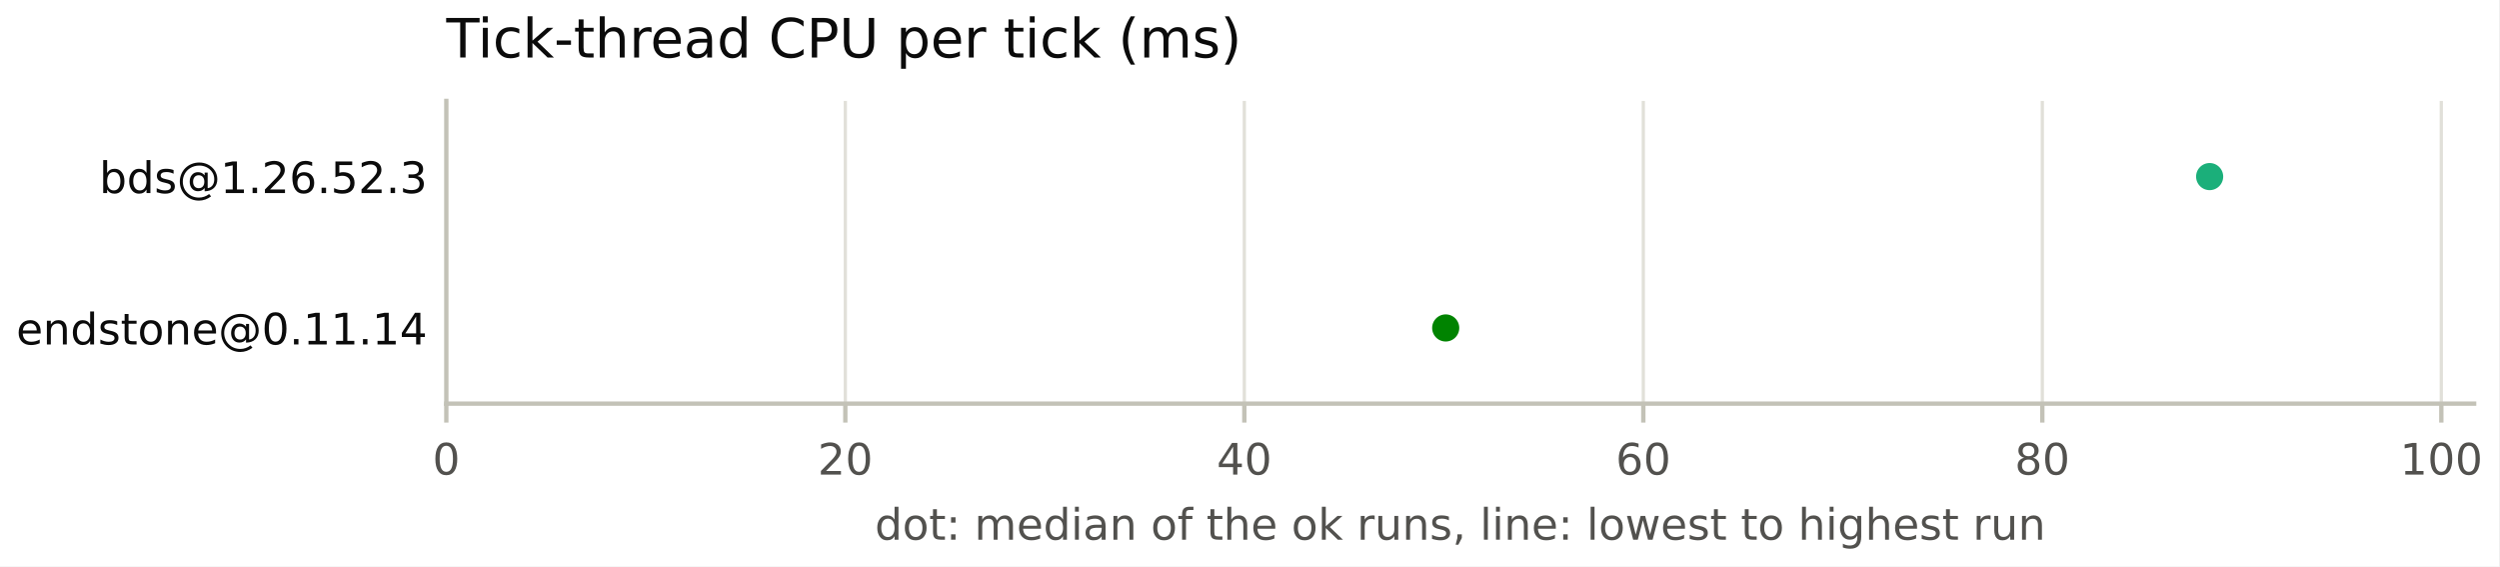
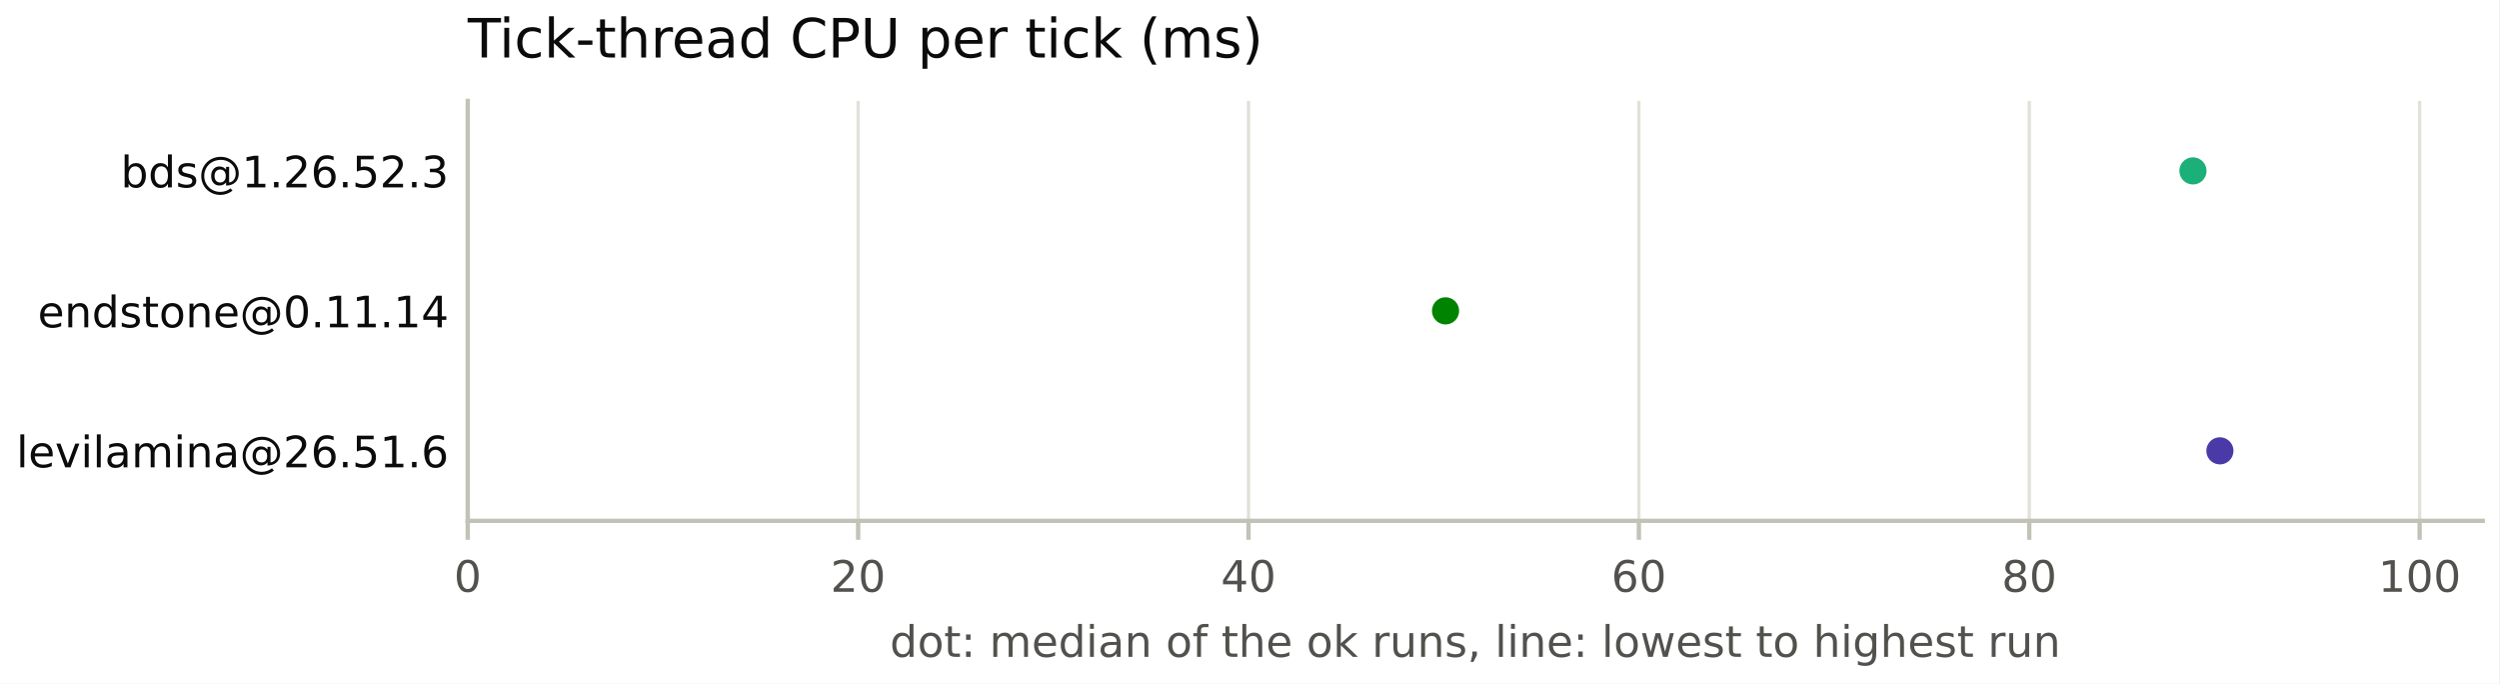
- <svg xmlns="http://www.w3.org/2000/svg" xmlns:xlink="http://www.w3.org/1999/xlink" width="460.8pt" height="104.4pt" viewBox="0 0 460.8 104.4" version="1.1">
+ <svg xmlns="http://www.w3.org/2000/svg" xmlns:xlink="http://www.w3.org/1999/xlink" width="460.8pt" height="126pt" viewBox="0 0 460.8 126" version="1.1">
  <defs>
    <style type="text/css">*{stroke-linejoin: round; stroke-linecap: butt}</style>
  </defs>
  <g id="figure_1">
    <g id="patch_1">
-       <path d="M 0 104.4  L 460.8 104.4  L 460.8 0  L 0 0  z " style="fill: #ffffff" />
+       <path d="M 0 126  L 460.8 126  L 460.8 0  L 0 0  z " style="fill: #ffffff" />
    </g>
    <g id="axes_1">
      <g id="patch_2">
-         <path d="M 82.298 74.399  L 456.216 74.399  L 456.216 18.599  L 82.298 18.599  z " style="fill: #ffffff" />
+         <path d="M 86.25 95.999  L 457.8 95.999  L 457.8 18.599  L 86.25 18.599  z " style="fill: #ffffff" />
      </g>
      <g id="matplotlib.axis_1">
        <g id="xtick_1">
          <g id="line2d_1">
-             <path d="M 82.298 74.399  L 82.298 18.599  " clip-path="url(#p4b4f270ffa)" style="fill: none; stroke: #e1e0d9; stroke-width: 0.6; stroke-linecap: square" />
+             <path d="M 86.25 95.999  L 86.25 18.599  " clip-path="url(#pc1731f0b02)" style="fill: none; stroke: #e1e0d9; stroke-width: 0.6; stroke-linecap: square" />
          </g>
          <g id="line2d_2">
            <defs>
-               <path id="m1f85c8f3fa" d="M 0 0  L 0 3.5  " style="stroke: #c3c2b7; stroke-width: 0.8" />
+               <path id="m618622e4c7" d="M 0 0  L 0 3.5  " style="stroke: #c3c2b7; stroke-width: 0.8" />
            </defs>
            <g>
-               <use xlink:href="#m1f85c8f3fa" x="82.298" y="74.399" style="fill: #c3c2b7; stroke: #c3c2b7; stroke-width: 0.8" />
+               <use xlink:href="#m618622e4c7" x="86.25" y="95.999" style="fill: #c3c2b7; stroke: #c3c2b7; stroke-width: 0.8" />
            </g>
          </g>
          <g id="text_1">
-             <g style="fill: #52514e" transform="translate(79.75274 87.47726) scale(0.08 -0.08)">
+             <g style="fill: #52514e" transform="translate(83.70524 109.0773) scale(0.08 -0.08)">
              <defs>
                <path id="DejaVuSans-13" d="M 2034 4250  Q 1547 4250 1301 3770  Q 1056 3291 1056 2328  Q 1056 1369 1301 889  Q 1547 409 2034 409  Q 2525 409 2770 889  Q 3016 1369 3016 2328  Q 3016 3291 2770 3770  Q 2525 4250 2034 4250  z M 2034 4750  Q 2819 4750 3233 4129  Q 3647 3509 3647 2328  Q 3647 1150 3233 529  Q 2819 -91 2034 -91  Q 1250 -91 836 529  Q 422 1150 422 2328  Q 422 3509 836 4129  Q 1250 4750 2034 4750  z " transform="scale(0.015625)" />
              </defs>
              <use xlink:href="#DejaVuSans-13" />
            </g>
          </g>
        </g>
        <g id="xtick_2">
          <g id="line2d_3">
-             <path d="M 155.871 74.399  L 155.871 18.599  " clip-path="url(#p4b4f270ffa)" style="fill: none; stroke: #e1e0d9; stroke-width: 0.6; stroke-linecap: square" />
+             <path d="M 158.233 95.999  L 158.233 18.599  " clip-path="url(#pc1731f0b02)" style="fill: none; stroke: #e1e0d9; stroke-width: 0.6; stroke-linecap: square" />
          </g>
          <g id="line2d_4">
            <g>
-               <use xlink:href="#m1f85c8f3fa" x="155.871" y="74.399" style="fill: #c3c2b7; stroke: #c3c2b7; stroke-width: 0.8" />
+               <use xlink:href="#m618622e4c7" x="158.233" y="95.999" style="fill: #c3c2b7; stroke: #c3c2b7; stroke-width: 0.8" />
            </g>
          </g>
          <g id="text_2">
-             <g style="fill: #52514e" transform="translate(150.7812 87.47726) scale(0.08 -0.08)">
+             <g style="fill: #52514e" transform="translate(153.1432 109.0773) scale(0.08 -0.08)">
              <defs>
                <path id="DejaVuSans-15" d="M 1228 531  L 3431 531  L 3431 0  L 469 0  L 469 531  Q 828 903 1448 1529  Q 2069 2156 2228 2338  Q 2531 2678 2651 2914  Q 2772 3150 2772 3378  Q 2772 3750 2511 3984  Q 2250 4219 1831 4219  Q 1534 4219 1204 4116  Q 875 4013 500 3803  L 500 4441  Q 881 4594 1212 4672  Q 1544 4750 1819 4750  Q 2544 4750 2975 4387  Q 3406 4025 3406 3419  Q 3406 3131 3298 2873  Q 3191 2616 2906 2266  Q 2828 2175 2409 1742  Q 1991 1309 1228 531  z " transform="scale(0.015625)" />
              </defs>
              <use xlink:href="#DejaVuSans-15" />
              <use xlink:href="#DejaVuSans-13" transform="translate(63.625 0)" />
            </g>
          </g>
        </g>
        <g id="xtick_3">
          <g id="line2d_5">
-             <path d="M 229.445 74.399  L 229.445 18.599  " clip-path="url(#p4b4f270ffa)" style="fill: none; stroke: #e1e0d9; stroke-width: 0.6; stroke-linecap: square" />
+             <path d="M 230.216 95.999  L 230.216 18.599  " clip-path="url(#pc1731f0b02)" style="fill: none; stroke: #e1e0d9; stroke-width: 0.6; stroke-linecap: square" />
          </g>
          <g id="line2d_6">
            <g>
-               <use xlink:href="#m1f85c8f3fa" x="229.445" y="74.399" style="fill: #c3c2b7; stroke: #c3c2b7; stroke-width: 0.8" />
+               <use xlink:href="#m618622e4c7" x="230.216" y="95.999" style="fill: #c3c2b7; stroke: #c3c2b7; stroke-width: 0.8" />
            </g>
          </g>
          <g id="text_3">
-             <g style="fill: #52514e" transform="translate(224.3546 87.47726) scale(0.08 -0.08)">
+             <g style="fill: #52514e" transform="translate(225.1262 109.0773) scale(0.08 -0.08)">
              <defs>
                <path id="DejaVuSans-17" d="M 2419 4116  L 825 1625  L 2419 1625  L 2419 4116  z M 2253 4666  L 3047 4666  L 3047 1625  L 3713 1625  L 3713 1100  L 3047 1100  L 3047 0  L 2419 0  L 2419 1100  L 313 1100  L 313 1709  L 2253 4666  z " transform="scale(0.015625)" />
              </defs>
              <use xlink:href="#DejaVuSans-17" />
              <use xlink:href="#DejaVuSans-13" transform="translate(63.625 0)" />
            </g>
          </g>
        </g>
        <g id="xtick_4">
          <g id="line2d_7">
-             <path d="M 303.018 74.399  L 303.018 18.599  " clip-path="url(#p4b4f270ffa)" style="fill: none; stroke: #e1e0d9; stroke-width: 0.6; stroke-linecap: square" />
+             <path d="M 302.199 95.999  L 302.199 18.599  " clip-path="url(#pc1731f0b02)" style="fill: none; stroke: #e1e0d9; stroke-width: 0.6; stroke-linecap: square" />
          </g>
          <g id="line2d_8">
            <g>
-               <use xlink:href="#m1f85c8f3fa" x="303.018" y="74.399" style="fill: #c3c2b7; stroke: #c3c2b7; stroke-width: 0.8" />
+               <use xlink:href="#m618622e4c7" x="302.199" y="95.999" style="fill: #c3c2b7; stroke: #c3c2b7; stroke-width: 0.8" />
            </g>
          </g>
          <g id="text_4">
-             <g style="fill: #52514e" transform="translate(297.9281 87.47726) scale(0.08 -0.08)">
+             <g style="fill: #52514e" transform="translate(297.1091 109.0773) scale(0.08 -0.08)">
              <defs>
                <path id="DejaVuSans-19" d="M 2113 2584  Q 1688 2584 1439 2293  Q 1191 2003 1191 1497  Q 1191 994 1439 701  Q 1688 409 2113 409  Q 2538 409 2786 701  Q 3034 994 3034 1497  Q 3034 2003 2786 2293  Q 2538 2584 2113 2584  z M 3366 4563  L 3366 3988  Q 3128 4100 2886 4159  Q 2644 4219 2406 4219  Q 1781 4219 1451 3797  Q 1122 3375 1075 2522  Q 1259 2794 1537 2939  Q 1816 3084 2150 3084  Q 2853 3084 3261 2657  Q 3669 2231 3669 1497  Q 3669 778 3244 343  Q 2819 -91 2113 -91  Q 1303 -91 875 529  Q 447 1150 447 2328  Q 447 3434 972 4092  Q 1497 4750 2381 4750  Q 2619 4750 2861 4703  Q 3103 4656 3366 4563  z " transform="scale(0.015625)" />
              </defs>
              <use xlink:href="#DejaVuSans-19" />
              <use xlink:href="#DejaVuSans-13" transform="translate(63.625 0)" />
            </g>
          </g>
        </g>
        <g id="xtick_5">
          <g id="line2d_9">
-             <path d="M 376.591 74.399  L 376.591 18.599  " clip-path="url(#p4b4f270ffa)" style="fill: none; stroke: #e1e0d9; stroke-width: 0.6; stroke-linecap: square" />
+             <path d="M 374.182 95.999  L 374.182 18.599  " clip-path="url(#pc1731f0b02)" style="fill: none; stroke: #e1e0d9; stroke-width: 0.6; stroke-linecap: square" />
          </g>
          <g id="line2d_10">
            <g>
-               <use xlink:href="#m1f85c8f3fa" x="376.591" y="74.399" style="fill: #c3c2b7; stroke: #c3c2b7; stroke-width: 0.8" />
+               <use xlink:href="#m618622e4c7" x="374.182" y="95.999" style="fill: #c3c2b7; stroke: #c3c2b7; stroke-width: 0.8" />
            </g>
          </g>
          <g id="text_5">
-             <g style="fill: #52514e" transform="translate(371.5015 87.47726) scale(0.08 -0.08)">
+             <g style="fill: #52514e" transform="translate(369.0921 109.0773) scale(0.08 -0.08)">
              <defs>
                <path id="DejaVuSans-1b" d="M 2034 2216  Q 1584 2216 1326 1975  Q 1069 1734 1069 1313  Q 1069 891 1326 650  Q 1584 409 2034 409  Q 2484 409 2743 651  Q 3003 894 3003 1313  Q 3003 1734 2745 1975  Q 2488 2216 2034 2216  z M 1403 2484  Q 997 2584 770 2862  Q 544 3141 544 3541  Q 544 4100 942 4425  Q 1341 4750 2034 4750  Q 2731 4750 3128 4425  Q 3525 4100 3525 3541  Q 3525 3141 3298 2862  Q 3072 2584 2669 2484  Q 3125 2378 3379 2068  Q 3634 1759 3634 1313  Q 3634 634 3220 271  Q 2806 -91 2034 -91  Q 1263 -91 848 271  Q 434 634 434 1313  Q 434 1759 690 2068  Q 947 2378 1403 2484  z M 1172 3481  Q 1172 3119 1398 2916  Q 1625 2713 2034 2713  Q 2441 2713 2670 2916  Q 2900 3119 2900 3481  Q 2900 3844 2670 4047  Q 2441 4250 2034 4250  Q 1625 4250 1398 4047  Q 1172 3844 1172 3481  z " transform="scale(0.015625)" />
              </defs>
              <use xlink:href="#DejaVuSans-1b" />
              <use xlink:href="#DejaVuSans-13" transform="translate(63.625 0)" />
            </g>
          </g>
        </g>
        <g id="xtick_6">
          <g id="line2d_11">
-             <path d="M 450.165 74.399  L 450.165 18.599  " clip-path="url(#p4b4f270ffa)" style="fill: none; stroke: #e1e0d9; stroke-width: 0.6; stroke-linecap: square" />
+             <path d="M 446.165 95.999  L 446.165 18.599  " clip-path="url(#pc1731f0b02)" style="fill: none; stroke: #e1e0d9; stroke-width: 0.6; stroke-linecap: square" />
          </g>
          <g id="line2d_12">
            <g>
-               <use xlink:href="#m1f85c8f3fa" x="450.165" y="74.399" style="fill: #c3c2b7; stroke: #c3c2b7; stroke-width: 0.8" />
+               <use xlink:href="#m618622e4c7" x="446.165" y="95.999" style="fill: #c3c2b7; stroke: #c3c2b7; stroke-width: 0.8" />
            </g>
          </g>
          <g id="text_6">
-             <g style="fill: #52514e" transform="translate(442.5299 87.47726) scale(0.08 -0.08)">
+             <g style="fill: #52514e" transform="translate(438.5301 109.0773) scale(0.08 -0.08)">
              <defs>
                <path id="DejaVuSans-14" d="M 794 531  L 1825 531  L 1825 4091  L 703 3866  L 703 4441  L 1819 4666  L 2450 4666  L 2450 531  L 3481 531  L 3481 0  L 794 0  L 794 531  z " transform="scale(0.015625)" />
              </defs>
              <use xlink:href="#DejaVuSans-14" />
              <use xlink:href="#DejaVuSans-13" transform="translate(63.625 0)" />
              <use xlink:href="#DejaVuSans-13" transform="translate(127.25 0)" />
            </g>
          </g>
        </g>
        <g id="text_7">
-           <g style="fill: #52514e" transform="translate(161.3211 99.47789) scale(0.08 -0.08)">
+           <g style="fill: #52514e" transform="translate(164.0894 121.0779) scale(0.08 -0.08)">
            <defs>
              <path id="DejaVuSans-47" d="M 2906 2969  L 2906 4863  L 3481 4863  L 3481 0  L 2906 0  L 2906 525  Q 2725 213 2448 61  Q 2172 -91 1784 -91  Q 1150 -91 751 415  Q 353 922 353 1747  Q 353 2572 751 3078  Q 1150 3584 1784 3584  Q 2172 3584 2448 3432  Q 2725 3281 2906 2969  z M 947 1747  Q 947 1113 1208 752  Q 1469 391 1925 391  Q 2381 391 2643 752  Q 2906 1113 2906 1747  Q 2906 2381 2643 2742  Q 2381 3103 1925 3103  Q 1469 3103 1208 2742  Q 947 2381 947 1747  z " transform="scale(0.015625)" />
              <path id="DejaVuSans-52" d="M 1959 3097  Q 1497 3097 1228 2736  Q 959 2375 959 1747  Q 959 1119 1226 758  Q 1494 397 1959 397  Q 2419 397 2687 759  Q 2956 1122 2956 1747  Q 2956 2369 2687 2733  Q 2419 3097 1959 3097  z M 1959 3584  Q 2709 3584 3137 3096  Q 3566 2609 3566 1747  Q 3566 888 3137 398  Q 2709 -91 1959 -91  Q 1206 -91 779 398  Q 353 888 353 1747  Q 353 2609 779 3096  Q 1206 3584 1959 3584  z " transform="scale(0.015625)" />
              <path id="DejaVuSans-57" d="M 1172 4494  L 1172 3500  L 2356 3500  L 2356 3053  L 1172 3053  L 1172 1153  Q 1172 725 1289 603  Q 1406 481 1766 481  L 2356 481  L 2356 0  L 1766 0  Q 1100 0 847 248  Q 594 497 594 1153  L 594 3053  L 172 3053  L 172 3500  L 594 3500  L 594 4494  L 1172 4494  z " transform="scale(0.015625)" />
              <path id="DejaVuSans-1d" d="M 750 794  L 1409 794  L 1409 0  L 750 0  L 750 794  z M 750 3309  L 1409 3309  L 1409 2516  L 750 2516  L 750 3309  z " transform="scale(0.015625)" />
              <path id="DejaVuSans-3" transform="scale(0.015625)" />
              <path id="DejaVuSans-50" d="M 3328 2828  Q 3544 3216 3844 3400  Q 4144 3584 4550 3584  Q 5097 3584 5394 3201  Q 5691 2819 5691 2113  L 5691 0  L 5113 0  L 5113 2094  Q 5113 2597 4934 2840  Q 4756 3084 4391 3084  Q 3944 3084 3684 2787  Q 3425 2491 3425 1978  L 3425 0  L 2847 0  L 2847 2094  Q 2847 2600 2669 2842  Q 2491 3084 2119 3084  Q 1678 3084 1418 2786  Q 1159 2488 1159 1978  L 1159 0  L 581 0  L 581 3500  L 1159 3500  L 1159 2956  Q 1356 3278 1631 3431  Q 1906 3584 2284 3584  Q 2666 3584 2933 3390  Q 3200 3197 3328 2828  z " transform="scale(0.015625)" />
              <path id="DejaVuSans-48" d="M 3597 1894  L 3597 1613  L 953 1613  Q 991 1019 1311 708  Q 1631 397 2203 397  Q 2534 397 2845 478  Q 3156 559 3463 722  L 3463 178  Q 3153 47 2828 -22  Q 2503 -91 2169 -91  Q 1331 -91 842 396  Q 353 884 353 1716  Q 353 2575 817 3079  Q 1281 3584 2069 3584  Q 2775 3584 3186 3129  Q 3597 2675 3597 1894  z M 3022 2063  Q 3016 2534 2758 2815  Q 2500 3097 2075 3097  Q 1594 3097 1305 2825  Q 1016 2553 972 2059  L 3022 2063  z " transform="scale(0.015625)" />
              <path id="DejaVuSans-4c" d="M 603 3500  L 1178 3500  L 1178 0  L 603 0  L 603 3500  z M 603 4863  L 1178 4863  L 1178 4134  L 603 4134  L 603 4863  z " transform="scale(0.015625)" />
              <path id="DejaVuSans-44" d="M 2194 1759  Q 1497 1759 1228 1600  Q 959 1441 959 1056  Q 959 750 1161 570  Q 1363 391 1709 391  Q 2188 391 2477 730  Q 2766 1069 2766 1631  L 2766 1759  L 2194 1759  z M 3341 1997  L 3341 0  L 2766 0  L 2766 531  Q 2569 213 2275 61  Q 1981 -91 1556 -91  Q 1019 -91 701 211  Q 384 513 384 1019  Q 384 1609 779 1909  Q 1175 2209 1959 2209  L 2766 2209  L 2766 2266  Q 2766 2663 2505 2880  Q 2244 3097 1772 3097  Q 1472 3097 1187 3025  Q 903 2953 641 2809  L 641 3341  Q 956 3463 1253 3523  Q 1550 3584 1831 3584  Q 2591 3584 2966 3190  Q 3341 2797 3341 1997  z " transform="scale(0.015625)" />
              <path id="DejaVuSans-51" d="M 3513 2113  L 3513 0  L 2938 0  L 2938 2094  Q 2938 2591 2744 2837  Q 2550 3084 2163 3084  Q 1697 3084 1428 2787  Q 1159 2491 1159 1978  L 1159 0  L 581 0  L 581 3500  L 1159 3500  L 1159 2956  Q 1366 3272 1645 3428  Q 1925 3584 2291 3584  Q 2894 3584 3203 3211  Q 3513 2838 3513 2113  z " transform="scale(0.015625)" />
              <path id="DejaVuSans-49" d="M 2375 4863  L 2375 4384  L 1825 4384  Q 1516 4384 1395 4259  Q 1275 4134 1275 3809  L 1275 3500  L 2222 3500  L 2222 3053  L 1275 3053  L 1275 0  L 697 0  L 697 3053  L 147 3053  L 147 3500  L 697 3500  L 697 3744  Q 697 4328 969 4595  Q 1241 4863 1831 4863  L 2375 4863  z " transform="scale(0.015625)" />
              <path id="DejaVuSans-4b" d="M 3513 2113  L 3513 0  L 2938 0  L 2938 2094  Q 2938 2591 2744 2837  Q 2550 3084 2163 3084  Q 1697 3084 1428 2787  Q 1159 2491 1159 1978  L 1159 0  L 581 0  L 581 4863  L 1159 4863  L 1159 2956  Q 1366 3272 1645 3428  Q 1925 3584 2291 3584  Q 2894 3584 3203 3211  Q 3513 2838 3513 2113  z " transform="scale(0.015625)" />
              <path id="DejaVuSans-4e" d="M 581 4863  L 1159 4863  L 1159 1991  L 2875 3500  L 3609 3500  L 1753 1863  L 3688 0  L 2938 0  L 1159 1709  L 1159 0  L 581 0  L 581 4863  z " transform="scale(0.015625)" />
              <path id="DejaVuSans-55" d="M 2631 2963  Q 2534 3019 2420 3045  Q 2306 3072 2169 3072  Q 1681 3072 1420 2755  Q 1159 2438 1159 1844  L 1159 0  L 581 0  L 581 3500  L 1159 3500  L 1159 2956  Q 1341 3275 1631 3429  Q 1922 3584 2338 3584  Q 2397 3584 2469 3576  Q 2541 3569 2628 3553  L 2631 2963  z " transform="scale(0.015625)" />
              <path id="DejaVuSans-58" d="M 544 1381  L 544 3500  L 1119 3500  L 1119 1403  Q 1119 906 1312 657  Q 1506 409 1894 409  Q 2359 409 2629 706  Q 2900 1003 2900 1516  L 2900 3500  L 3475 3500  L 3475 0  L 2900 0  L 2900 538  Q 2691 219 2414 64  Q 2138 -91 1772 -91  Q 1169 -91 856 284  Q 544 659 544 1381  z M 1991 3584  L 1991 3584  z " transform="scale(0.015625)" />
              <path id="DejaVuSans-56" d="M 2834 3397  L 2834 2853  Q 2591 2978 2328 3040  Q 2066 3103 1784 3103  Q 1356 3103 1142 2972  Q 928 2841 928 2578  Q 928 2378 1081 2264  Q 1234 2150 1697 2047  L 1894 2003  Q 2506 1872 2764 1633  Q 3022 1394 3022 966  Q 3022 478 2636 193  Q 2250 -91 1575 -91  Q 1294 -91 989 -36  Q 684 19 347 128  L 347 722  Q 666 556 975 473  Q 1284 391 1588 391  Q 1994 391 2212 530  Q 2431 669 2431 922  Q 2431 1156 2273 1281  Q 2116 1406 1581 1522  L 1381 1569  Q 847 1681 609 1914  Q 372 2147 372 2553  Q 372 3047 722 3315  Q 1072 3584 1716 3584  Q 2034 3584 2315 3537  Q 2597 3491 2834 3397  z " transform="scale(0.015625)" />
              <path id="DejaVuSans-f" d="M 750 794  L 1409 794  L 1409 256  L 897 -744  L 494 -744  L 750 256  L 750 794  z " transform="scale(0.015625)" />
              <path id="DejaVuSans-4f" d="M 603 4863  L 1178 4863  L 1178 0  L 603 0  L 603 4863  z " transform="scale(0.015625)" />
              <path id="DejaVuSans-5a" d="M 269 3500  L 844 3500  L 1563 769  L 2278 3500  L 2956 3500  L 3675 769  L 4391 3500  L 4966 3500  L 4050 0  L 3372 0  L 2619 2869  L 1863 0  L 1184 0  L 269 3500  z " transform="scale(0.015625)" />
              <path id="DejaVuSans-4a" d="M 2906 1791  Q 2906 2416 2648 2759  Q 2391 3103 1925 3103  Q 1463 3103 1205 2759  Q 947 2416 947 1791  Q 947 1169 1205 825  Q 1463 481 1925 481  Q 2391 481 2648 825  Q 2906 1169 2906 1791  z M 3481 434  Q 3481 -459 3084 -895  Q 2688 -1331 1869 -1331  Q 1566 -1331 1297 -1286  Q 1028 -1241 775 -1147  L 775 -588  Q 1028 -725 1275 -790  Q 1522 -856 1778 -856  Q 2344 -856 2625 -561  Q 2906 -266 2906 331  L 2906 616  Q 2728 306 2450 153  Q 2172 0 1784 0  Q 1141 0 747 490  Q 353 981 353 1791  Q 353 2603 747 3093  Q 1141 3584 1784 3584  Q 2172 3584 2450 3431  Q 2728 3278 2906 2969  L 2906 3500  L 3481 3500  L 3481 434  z " transform="scale(0.015625)" />
            </defs>
            <use xlink:href="#DejaVuSans-47" />
            <use xlink:href="#DejaVuSans-52" transform="translate(63.48438 0)" />
            <use xlink:href="#DejaVuSans-57" transform="translate(124.6719 0)" />
            <use xlink:href="#DejaVuSans-1d" transform="translate(163.875 0)" />
            <use xlink:href="#DejaVuSans-3" transform="translate(197.5625 0)" />
            <use xlink:href="#DejaVuSans-50" transform="translate(229.3438 0)" />
            <use xlink:href="#DejaVuSans-48" transform="translate(326.75 0)" />
            <use xlink:href="#DejaVuSans-47" transform="translate(388.2812 0)" />
            <use xlink:href="#DejaVuSans-4c" transform="translate(451.7656 0)" />
            <use xlink:href="#DejaVuSans-44" transform="translate(479.5469 0)" />
            <use xlink:href="#DejaVuSans-51" transform="translate(540.8281 0)" />
            <use xlink:href="#DejaVuSans-3" transform="translate(604.2031 0)" />
            <use xlink:href="#DejaVuSans-52" transform="translate(635.9844 0)" />
            <use xlink:href="#DejaVuSans-49" transform="translate(697.1719 0)" />
            <use xlink:href="#DejaVuSans-3" transform="translate(732.375 0)" />
            <use xlink:href="#DejaVuSans-57" transform="translate(764.1562 0)" />
            <use xlink:href="#DejaVuSans-4b" transform="translate(803.3594 0)" />
            <use xlink:href="#DejaVuSans-48" transform="translate(866.7344 0)" />
            <use xlink:href="#DejaVuSans-3" transform="translate(928.2656 0)" />
            <use xlink:href="#DejaVuSans-52" transform="translate(960.0469 0)" />
            <use xlink:href="#DejaVuSans-4e" transform="translate(1021.234 0)" />
            <use xlink:href="#DejaVuSans-3" transform="translate(1079.141 0)" />
            <use xlink:href="#DejaVuSans-55" transform="translate(1110.922 0)" />
            <use xlink:href="#DejaVuSans-58" transform="translate(1152.031 0)" />
            <use xlink:href="#DejaVuSans-51" transform="translate(1215.406 0)" />
            <use xlink:href="#DejaVuSans-56" transform="translate(1278.781 0)" />
            <use xlink:href="#DejaVuSans-f" transform="translate(1330.875 0)" />
            <use xlink:href="#DejaVuSans-3" transform="translate(1362.656 0)" />
            <use xlink:href="#DejaVuSans-4f" transform="translate(1394.438 0)" />
            <use xlink:href="#DejaVuSans-4c" transform="translate(1422.219 0)" />
            <use xlink:href="#DejaVuSans-51" transform="translate(1450 0)" />
            <use xlink:href="#DejaVuSans-48" transform="translate(1513.375 0)" />
            <use xlink:href="#DejaVuSans-1d" transform="translate(1574.906 0)" />
            <use xlink:href="#DejaVuSans-3" transform="translate(1608.594 0)" />
            <use xlink:href="#DejaVuSans-4f" transform="translate(1640.375 0)" />
            <use xlink:href="#DejaVuSans-52" transform="translate(1668.156 0)" />
            <use xlink:href="#DejaVuSans-5a" transform="translate(1729.344 0)" />
            <use xlink:href="#DejaVuSans-48" transform="translate(1811.125 0)" />
            <use xlink:href="#DejaVuSans-56" transform="translate(1872.656 0)" />
            <use xlink:href="#DejaVuSans-57" transform="translate(1924.75 0)" />
            <use xlink:href="#DejaVuSans-3" transform="translate(1963.953 0)" />
            <use xlink:href="#DejaVuSans-57" transform="translate(1995.734 0)" />
            <use xlink:href="#DejaVuSans-52" transform="translate(2034.938 0)" />
            <use xlink:href="#DejaVuSans-3" transform="translate(2096.125 0)" />
            <use xlink:href="#DejaVuSans-4b" transform="translate(2127.906 0)" />
            <use xlink:href="#DejaVuSans-4c" transform="translate(2191.281 0)" />
            <use xlink:href="#DejaVuSans-4a" transform="translate(2219.062 0)" />
            <use xlink:href="#DejaVuSans-4b" transform="translate(2282.547 0)" />
            <use xlink:href="#DejaVuSans-48" transform="translate(2345.922 0)" />
            <use xlink:href="#DejaVuSans-56" transform="translate(2407.453 0)" />
            <use xlink:href="#DejaVuSans-57" transform="translate(2459.547 0)" />
            <use xlink:href="#DejaVuSans-3" transform="translate(2498.75 0)" />
            <use xlink:href="#DejaVuSans-55" transform="translate(2530.531 0)" />
            <use xlink:href="#DejaVuSans-58" transform="translate(2571.641 0)" />
            <use xlink:href="#DejaVuSans-51" transform="translate(2635.016 0)" />
          </g>
        </g>
      </g>
      <g id="matplotlib.axis_2">
        <g id="ytick_1">
          <g id="line2d_13" />
          <g id="text_8">
-             <g style="fill: #0b0b0b" transform="translate(18.30524 35.58817) scale(0.08 -0.08)">
+             <g style="fill: #0b0b0b" transform="translate(22.25774 34.53813) scale(0.08 -0.08)">
              <defs>
                <path id="DejaVuSans-45" d="M 3116 1747  Q 3116 2381 2855 2742  Q 2594 3103 2138 3103  Q 1681 3103 1420 2742  Q 1159 2381 1159 1747  Q 1159 1113 1420 752  Q 1681 391 2138 391  Q 2594 391 2855 752  Q 3116 1113 3116 1747  z M 1159 2969  Q 1341 3281 1617 3432  Q 1894 3584 2278 3584  Q 2916 3584 3314 3078  Q 3713 2572 3713 1747  Q 3713 922 3314 415  Q 2916 -91 2278 -91  Q 1894 -91 1617 61  Q 1341 213 1159 525  L 1159 0  L 581 0  L 581 4863  L 1159 4863  L 1159 2969  z " transform="scale(0.015625)" />
                <path id="DejaVuSans-23" d="M 2381 1678  Q 2381 1231 2603 976  Q 2825 722 3213 722  Q 3597 722 3817 978  Q 4038 1234 4038 1678  Q 4038 2116 3813 2373  Q 3588 2631 3206 2631  Q 2828 2631 2604 2375  Q 2381 2119 2381 1678  z M 4084 744  Q 3897 503 3655 389  Q 3413 275 3091 275  Q 2553 275 2217 664  Q 1881 1053 1881 1678  Q 1881 2303 2218 2693  Q 2556 3084 3091 3084  Q 3413 3084 3656 2967  Q 3900 2850 4084 2613  L 4084 3022  L 4531 3022  L 4531 722  Q 4988 791 5245 1139  Q 5503 1488 5503 2041  Q 5503 2375 5404 2669  Q 5306 2963 5106 3213  Q 4781 3622 4314 3839  Q 3847 4056 3297 4056  Q 2913 4056 2559 3954  Q 2206 3853 1906 3653  Q 1416 3334 1139 2817  Q 863 2300 863 1697  Q 863 1200 1042 765  Q 1222 331 1563 0  Q 1891 -325 2322 -495  Q 2753 -666 3244 -666  Q 3647 -666 4036 -530  Q 4425 -394 4750 -141  L 5031 -488  Q 4641 -791 4180 -952  Q 3719 -1113 3244 -1113  Q 2666 -1113 2153 -908  Q 1641 -703 1241 -313  Q 841 78 631 592  Q 422 1106 422 1697  Q 422 2266 634 2781  Q 847 3297 1241 3688  Q 1644 4084 2172 4295  Q 2700 4506 3291 4506  Q 3953 4506 4520 4234  Q 5088 3963 5472 3463  Q 5706 3156 5829 2797  Q 5953 2438 5953 2053  Q 5953 1231 5456 756  Q 4959 281 4084 263  L 4084 744  z " transform="scale(0.015625)" />
                <path id="DejaVuSans-11" d="M 684 794  L 1344 794  L 1344 0  L 684 0  L 684 794  z " transform="scale(0.015625)" />
                <path id="DejaVuSans-18" d="M 691 4666  L 3169 4666  L 3169 4134  L 1269 4134  L 1269 2991  Q 1406 3038 1543 3061  Q 1681 3084 1819 3084  Q 2600 3084 3056 2656  Q 3513 2228 3513 1497  Q 3513 744 3044 326  Q 2575 -91 1722 -91  Q 1428 -91 1123 -41  Q 819 9 494 109  L 494 744  Q 775 591 1075 516  Q 1375 441 1709 441  Q 2250 441 2565 725  Q 2881 1009 2881 1497  Q 2881 1984 2565 2268  Q 2250 2553 1709 2553  Q 1456 2553 1204 2497  Q 953 2441 691 2322  L 691 4666  z " transform="scale(0.015625)" />
                <path id="DejaVuSans-16" d="M 2597 2516  Q 3050 2419 3304 2112  Q 3559 1806 3559 1356  Q 3559 666 3084 287  Q 2609 -91 1734 -91  Q 1441 -91 1130 -33  Q 819 25 488 141  L 488 750  Q 750 597 1062 519  Q 1375 441 1716 441  Q 2309 441 2620 675  Q 2931 909 2931 1356  Q 2931 1769 2642 2001  Q 2353 2234 1838 2234  L 1294 2234  L 1294 2753  L 1863 2753  Q 2328 2753 2575 2939  Q 2822 3125 2822 3475  Q 2822 3834 2567 4026  Q 2313 4219 1838 4219  Q 1578 4219 1281 4162  Q 984 4106 628 3988  L 628 4550  Q 988 4650 1302 4700  Q 1616 4750 1894 4750  Q 2613 4750 3031 4423  Q 3450 4097 3450 3541  Q 3450 3153 3228 2886  Q 3006 2619 2597 2516  z " transform="scale(0.015625)" />
              </defs>
              <use xlink:href="#DejaVuSans-45" />
              <use xlink:href="#DejaVuSans-47" transform="translate(63.48438 0)" />
              <use xlink:href="#DejaVuSans-56" transform="translate(126.9688 0)" />
              <use xlink:href="#DejaVuSans-23" transform="translate(179.0625 0)" />
              <use xlink:href="#DejaVuSans-14" transform="translate(279.0625 0)" />
              <use xlink:href="#DejaVuSans-11" transform="translate(342.6875 0)" />
              <use xlink:href="#DejaVuSans-15" transform="translate(374.4688 0)" />
              <use xlink:href="#DejaVuSans-19" transform="translate(438.0938 0)" />
              <use xlink:href="#DejaVuSans-11" transform="translate(501.7188 0)" />
              <use xlink:href="#DejaVuSans-18" transform="translate(533.5 0)" />
              <use xlink:href="#DejaVuSans-15" transform="translate(597.125 0)" />
              <use xlink:href="#DejaVuSans-11" transform="translate(660.75 0)" />
              <use xlink:href="#DejaVuSans-16" transform="translate(692.5312 0)" />
            </g>
          </g>
        </g>
        <g id="ytick_2">
          <g id="line2d_14" />
          <g id="text_9">
-             <g style="fill: #0b0b0b" transform="translate(3.00024 63.4884) scale(0.08 -0.08)">
+             <g style="fill: #0b0b0b" transform="translate(6.95274 60.33828) scale(0.08 -0.08)">
              <use xlink:href="#DejaVuSans-48" />
              <use xlink:href="#DejaVuSans-51" transform="translate(61.53125 0)" />
              <use xlink:href="#DejaVuSans-47" transform="translate(124.9062 0)" />
              <use xlink:href="#DejaVuSans-56" transform="translate(188.3906 0)" />
              <use xlink:href="#DejaVuSans-57" transform="translate(240.4844 0)" />
              <use xlink:href="#DejaVuSans-52" transform="translate(279.6875 0)" />
              <use xlink:href="#DejaVuSans-51" transform="translate(340.875 0)" />
              <use xlink:href="#DejaVuSans-48" transform="translate(404.25 0)" />
              <use xlink:href="#DejaVuSans-23" transform="translate(465.7812 0)" />
              <use xlink:href="#DejaVuSans-13" transform="translate(565.7812 0)" />
              <use xlink:href="#DejaVuSans-11" transform="translate(629.4062 0)" />
              <use xlink:href="#DejaVuSans-14" transform="translate(661.1875 0)" />
              <use xlink:href="#DejaVuSans-14" transform="translate(724.8125 0)" />
              <use xlink:href="#DejaVuSans-11" transform="translate(788.4375 0)" />
              <use xlink:href="#DejaVuSans-14" transform="translate(820.2188 0)" />
              <use xlink:href="#DejaVuSans-17" transform="translate(883.8438 0)" />
            </g>
          </g>
        </g>
+         <g id="ytick_3">
+           <g id="line2d_15" />
+           <g id="text_10">
+             <g style="fill: #0b0b0b" transform="translate(3.00024 86.13843) scale(0.08 -0.08)">
+               <defs>
+                 <path id="DejaVuSans-59" d="M 191 3500  L 800 3500  L 1894 563  L 2988 3500  L 3597 3500  L 2284 0  L 1503 0  L 191 3500  z " transform="scale(0.015625)" />
+               </defs>
+               <use xlink:href="#DejaVuSans-4f" />
+               <use xlink:href="#DejaVuSans-48" transform="translate(27.78125 0)" />
+               <use xlink:href="#DejaVuSans-59" transform="translate(89.3125 0)" />
+               <use xlink:href="#DejaVuSans-4c" transform="translate(148.5 0)" />
+               <use xlink:href="#DejaVuSans-4f" transform="translate(176.2812 0)" />
+               <use xlink:href="#DejaVuSans-44" transform="translate(204.0625 0)" />
+               <use xlink:href="#DejaVuSans-50" transform="translate(265.3438 0)" />
+               <use xlink:href="#DejaVuSans-4c" transform="translate(362.75 0)" />
+               <use xlink:href="#DejaVuSans-51" transform="translate(390.5312 0)" />
+               <use xlink:href="#DejaVuSans-44" transform="translate(453.9062 0)" />
+               <use xlink:href="#DejaVuSans-23" transform="translate(515.1875 0)" />
+               <use xlink:href="#DejaVuSans-15" transform="translate(615.1875 0)" />
+               <use xlink:href="#DejaVuSans-19" transform="translate(678.8125 0)" />
+               <use xlink:href="#DejaVuSans-11" transform="translate(742.4375 0)" />
+               <use xlink:href="#DejaVuSans-18" transform="translate(774.2188 0)" />
+               <use xlink:href="#DejaVuSans-14" transform="translate(837.8438 0)" />
+               <use xlink:href="#DejaVuSans-11" transform="translate(901.4688 0)" />
+               <use xlink:href="#DejaVuSans-19" transform="translate(933.25 0)" />
+             </g>
+           </g>
+         </g>
      </g>
      <g id="LineCollection_1">
-         <path d="M 407.444 32.549  L 407.444 32.549  " clip-path="url(#p4b4f270ffa)" style="fill: none; stroke: #1baf7a; stroke-width: 1.5" />
-       </g>
-       <g id="line2d_15">
-         <defs>
-           <path id="m1dc36cd115" d="M 0 3  C 0.796 3 1.559 2.684 2.121 2.121  C 2.684 1.559 3 0.796 3 0  C 3 -0.796 2.684 -1.559 2.121 -2.121  C 1.559 -2.684 0.796 -3 0 -3  C -0.796 -3 -1.559 -2.684 -2.121 -2.121  C -2.684 -1.559 -3 -0.796 -3 0  C -3 0.796 -2.684 1.559 -2.121 2.121  C -1.559 2.684 -0.796 3 0 3  z " style="stroke: #ffffff" />
-         </defs>
-         <g clip-path="url(#p4b4f270ffa)">
-           <use xlink:href="#m1dc36cd115" x="407.444" y="32.549" style="fill: #1baf7a; stroke: #ffffff" />
-         </g>
-       </g>
-       <g id="LineCollection_2">
-         <path d="M 266.579 60.449  L 266.579 60.449  " clip-path="url(#p4b4f270ffa)" style="fill: none; stroke: #008300; stroke-width: 1.5" />
+         <path d="M 404.367 31.499  L 404.367 31.499  " clip-path="url(#pc1731f0b02)" style="fill: none; stroke: #1baf7a; stroke-width: 1.5" />
      </g>
      <g id="line2d_16">
        <defs>
-           <path id="mad9f366ab7" d="M 0 3  C 0.796 3 1.559 2.684 2.121 2.121  C 2.684 1.559 3 0.796 3 0  C 3 -0.796 2.684 -1.559 2.121 -2.121  C 1.559 -2.684 0.796 -3 0 -3  C -0.796 -3 -1.559 -2.684 -2.121 -2.121  C -2.684 -1.559 -3 -0.796 -3 0  C -3 0.796 -2.684 1.559 -2.121 2.121  C -1.559 2.684 -0.796 3 0 3  z " style="stroke: #ffffff" />
+           <path id="m53b9e7148e" d="M 0 3  C 0.796 3 1.559 2.684 2.121 2.121  C 2.684 1.559 3 0.796 3 0  C 3 -0.796 2.684 -1.559 2.121 -2.121  C 1.559 -2.684 0.796 -3 0 -3  C -0.796 -3 -1.559 -2.684 -2.121 -2.121  C -2.684 -1.559 -3 -0.796 -3 0  C -3 0.796 -2.684 1.559 -2.121 2.121  C -1.559 2.684 -0.796 3 0 3  z " style="stroke: #ffffff" />
        </defs>
-         <g clip-path="url(#p4b4f270ffa)">
-           <use xlink:href="#mad9f366ab7" x="266.579" y="60.449" style="fill: #008300; stroke: #ffffff" />
+         <g clip-path="url(#pc1731f0b02)">
+           <use xlink:href="#m53b9e7148e" x="404.367" y="31.499" style="fill: #1baf7a; stroke: #ffffff" />
+         </g>
+       </g>
+       <g id="LineCollection_2">
+         <path d="M 266.548 57.299  L 266.548 57.299  " clip-path="url(#pc1731f0b02)" style="fill: none; stroke: #008300; stroke-width: 1.5" />
+       </g>
+       <g id="line2d_17">
+         <defs>
+           <path id="m1f85f7d896" d="M 0 3  C 0.796 3 1.559 2.684 2.121 2.121  C 2.684 1.559 3 0.796 3 0  C 3 -0.796 2.684 -1.559 2.121 -2.121  C 1.559 -2.684 0.796 -3 0 -3  C -0.796 -3 -1.559 -2.684 -2.121 -2.121  C -2.684 -1.559 -3 -0.796 -3 0  C -3 0.796 -2.684 1.559 -2.121 2.121  C -1.559 2.684 -0.796 3 0 3  z " style="stroke: #ffffff" />
+         </defs>
+         <g clip-path="url(#pc1731f0b02)">
+           <use xlink:href="#m1f85f7d896" x="266.548" y="57.299" style="fill: #008300; stroke: #ffffff" />
+         </g>
+       </g>
+       <g id="LineCollection_3">
+         <path d="M 409.337 83.099  L 409.337 83.099  " clip-path="url(#pc1731f0b02)" style="fill: none; stroke: #4a3aa7; stroke-width: 1.5" />
+       </g>
+       <g id="line2d_18">
+         <defs>
+           <path id="m283bb760b5" d="M 0 3  C 0.796 3 1.559 2.684 2.121 2.121  C 2.684 1.559 3 0.796 3 0  C 3 -0.796 2.684 -1.559 2.121 -2.121  C 1.559 -2.684 0.796 -3 0 -3  C -0.796 -3 -1.559 -2.684 -2.121 -2.121  C -2.684 -1.559 -3 -0.796 -3 0  C -3 0.796 -2.684 1.559 -2.121 2.121  C -1.559 2.684 -0.796 3 0 3  z " style="stroke: #ffffff" />
+         </defs>
+         <g clip-path="url(#pc1731f0b02)">
+           <use xlink:href="#m283bb760b5" x="409.337" y="83.099" style="fill: #4a3aa7; stroke: #ffffff" />
        </g>
      </g>
      <g id="patch_3">
-         <path d="M 82.298 74.399  L 82.298 18.599  " style="fill: none; stroke: #c3c2b7; stroke-width: 0.8; stroke-linejoin: miter; stroke-linecap: square" />
+         <path d="M 86.25 95.999  L 86.25 18.599  " style="fill: none; stroke: #c3c2b7; stroke-width: 0.8; stroke-linejoin: miter; stroke-linecap: square" />
      </g>
      <g id="patch_4">
-         <path d="M 82.298 74.399  L 456.216 74.399  " style="fill: none; stroke: #c3c2b7; stroke-width: 0.8; stroke-linejoin: miter; stroke-linecap: square" />
-       </g>
-       <g id="text_10">
-         <g style="fill: #0b0b0b" transform="translate(82.29774 10.59868) scale(0.1 -0.1)">
+         <path d="M 86.25 95.999  L 457.8 95.999  " style="fill: none; stroke: #c3c2b7; stroke-width: 0.8; stroke-linejoin: miter; stroke-linecap: square" />
+       </g>
+       <g id="text_11">
+         <g style="fill: #0b0b0b" transform="translate(86.25024 10.59868) scale(0.1 -0.1)">
          <defs>
            <path id="DejaVuSans-37" d="M -19 4666  L 3928 4666  L 3928 4134  L 2272 4134  L 2272 0  L 1638 0  L 1638 4134  L -19 4134  L -19 4666  z " transform="scale(0.015625)" />
            <path id="DejaVuSans-46" d="M 3122 3366  L 3122 2828  Q 2878 2963 2633 3030  Q 2388 3097 2138 3097  Q 1578 3097 1268 2742  Q 959 2388 959 1747  Q 959 1106 1268 751  Q 1578 397 2138 397  Q 2388 397 2633 464  Q 2878 531 3122 666  L 3122 134  Q 2881 22 2623 -34  Q 2366 -91 2075 -91  Q 1284 -91 818 406  Q 353 903 353 1747  Q 353 2603 823 3093  Q 1294 3584 2113 3584  Q 2378 3584 2631 3529  Q 2884 3475 3122 3366  z " transform="scale(0.015625)" />
            <path id="DejaVuSans-10" d="M 313 2009  L 1997 2009  L 1997 1497  L 313 1497  L 313 2009  z " transform="scale(0.015625)" />
            <path id="DejaVuSans-26" d="M 4122 4306  L 4122 3641  Q 3803 3938 3442 4084  Q 3081 4231 2675 4231  Q 1875 4231 1450 3742  Q 1025 3253 1025 2328  Q 1025 1406 1450 917  Q 1875 428 2675 428  Q 3081 428 3442 575  Q 3803 722 4122 1019  L 4122 359  Q 3791 134 3420 21  Q 3050 -91 2638 -91  Q 1578 -91 968 557  Q 359 1206 359 2328  Q 359 3453 968 4101  Q 1578 4750 2638 4750  Q 3056 4750 3426 4639  Q 3797 4528 4122 4306  z " transform="scale(0.015625)" />
            <path id="DejaVuSans-33" d="M 1259 4147  L 1259 2394  L 2053 2394  Q 2494 2394 2734 2622  Q 2975 2850 2975 3272  Q 2975 3691 2734 3919  Q 2494 4147 2053 4147  L 1259 4147  z M 628 4666  L 2053 4666  Q 2838 4666 3239 4311  Q 3641 3956 3641 3272  Q 3641 2581 3239 2228  Q 2838 1875 2053 1875  L 1259 1875  L 1259 0  L 628 0  L 628 4666  z " transform="scale(0.015625)" />
            <path id="DejaVuSans-38" d="M 556 4666  L 1191 4666  L 1191 1831  Q 1191 1081 1462 751  Q 1734 422 2344 422  Q 2950 422 3222 751  Q 3494 1081 3494 1831  L 3494 4666  L 4128 4666  L 4128 1753  Q 4128 841 3676 375  Q 3225 -91 2344 -91  Q 1459 -91 1007 375  Q 556 841 556 1753  L 556 4666  z " transform="scale(0.015625)" />
            <path id="DejaVuSans-53" d="M 1159 525  L 1159 -1331  L 581 -1331  L 581 3500  L 1159 3500  L 1159 2969  Q 1341 3281 1617 3432  Q 1894 3584 2278 3584  Q 2916 3584 3314 3078  Q 3713 2572 3713 1747  Q 3713 922 3314 415  Q 2916 -91 2278 -91  Q 1894 -91 1617 61  Q 1341 213 1159 525  z M 3116 1747  Q 3116 2381 2855 2742  Q 2594 3103 2138 3103  Q 1681 3103 1420 2742  Q 1159 2381 1159 1747  Q 1159 1113 1420 752  Q 1681 391 2138 391  Q 2594 391 2855 752  Q 3116 1113 3116 1747  z " transform="scale(0.015625)" />
            <path id="DejaVuSans-b" d="M 1984 4856  Q 1566 4138 1362 3434  Q 1159 2731 1159 2009  Q 1159 1288 1364 580  Q 1569 -128 1984 -844  L 1484 -844  Q 1016 -109 783 600  Q 550 1309 550 2009  Q 550 2706 781 3412  Q 1013 4119 1484 4856  L 1984 4856  z " transform="scale(0.015625)" />
            <path id="DejaVuSans-c" d="M 513 4856  L 1013 4856  Q 1481 4119 1714 3412  Q 1947 2706 1947 2009  Q 1947 1309 1714 600  Q 1481 -109 1013 -844  L 513 -844  Q 928 -128 1133 580  Q 1338 1288 1338 2009  Q 1338 2731 1133 3434  Q 928 4138 513 4856  z " transform="scale(0.015625)" />
          </defs>
          <use xlink:href="#DejaVuSans-37" />
          <use xlink:href="#DejaVuSans-4c" transform="translate(58 0)" />
          <use xlink:href="#DejaVuSans-46" transform="translate(85.78125 0)" />
          <use xlink:href="#DejaVuSans-4e" transform="translate(140.7656 0)" />
          <use xlink:href="#DejaVuSans-10" transform="translate(198.6719 0)" />
          <use xlink:href="#DejaVuSans-57" transform="translate(234.75 0)" />
          <use xlink:href="#DejaVuSans-4b" transform="translate(273.9531 0)" />
          <use xlink:href="#DejaVuSans-55" transform="translate(337.3281 0)" />
          <use xlink:href="#DejaVuSans-48" transform="translate(376.2344 0)" />
          <use xlink:href="#DejaVuSans-44" transform="translate(437.7656 0)" />
          <use xlink:href="#DejaVuSans-47" transform="translate(499.0469 0)" />
          <use xlink:href="#DejaVuSans-3" transform="translate(562.5312 0)" />
          <use xlink:href="#DejaVuSans-26" transform="translate(594.3125 0)" />
          <use xlink:href="#DejaVuSans-33" transform="translate(664.1406 0)" />
          <use xlink:href="#DejaVuSans-38" transform="translate(724.4375 0)" />
          <use xlink:href="#DejaVuSans-3" transform="translate(797.625 0)" />
          <use xlink:href="#DejaVuSans-53" transform="translate(829.4062 0)" />
          <use xlink:href="#DejaVuSans-48" transform="translate(892.8906 0)" />
          <use xlink:href="#DejaVuSans-55" transform="translate(954.4219 0)" />
          <use xlink:href="#DejaVuSans-3" transform="translate(995.5312 0)" />
          <use xlink:href="#DejaVuSans-57" transform="translate(1027.312 0)" />
          <use xlink:href="#DejaVuSans-4c" transform="translate(1066.516 0)" />
          <use xlink:href="#DejaVuSans-46" transform="translate(1094.297 0)" />
          <use xlink:href="#DejaVuSans-4e" transform="translate(1149.281 0)" />
          <use xlink:href="#DejaVuSans-3" transform="translate(1207.188 0)" />
          <use xlink:href="#DejaVuSans-b" transform="translate(1238.969 0)" />
          <use xlink:href="#DejaVuSans-50" transform="translate(1277.984 0)" />
          <use xlink:href="#DejaVuSans-56" transform="translate(1375.391 0)" />
          <use xlink:href="#DejaVuSans-c" transform="translate(1427.484 0)" />
        </g>
      </g>
    </g>
  </g>
  <defs>
-     <clipPath id="p4b4f270ffa">
-       <rect x="82.298" y="18.599" width="373.918" height="55.8" />
+     <clipPath id="pc1731f0b02">
+       <rect x="86.25" y="18.599" width="371.55" height="77.4" />
    </clipPath>
  </defs>
</svg>
